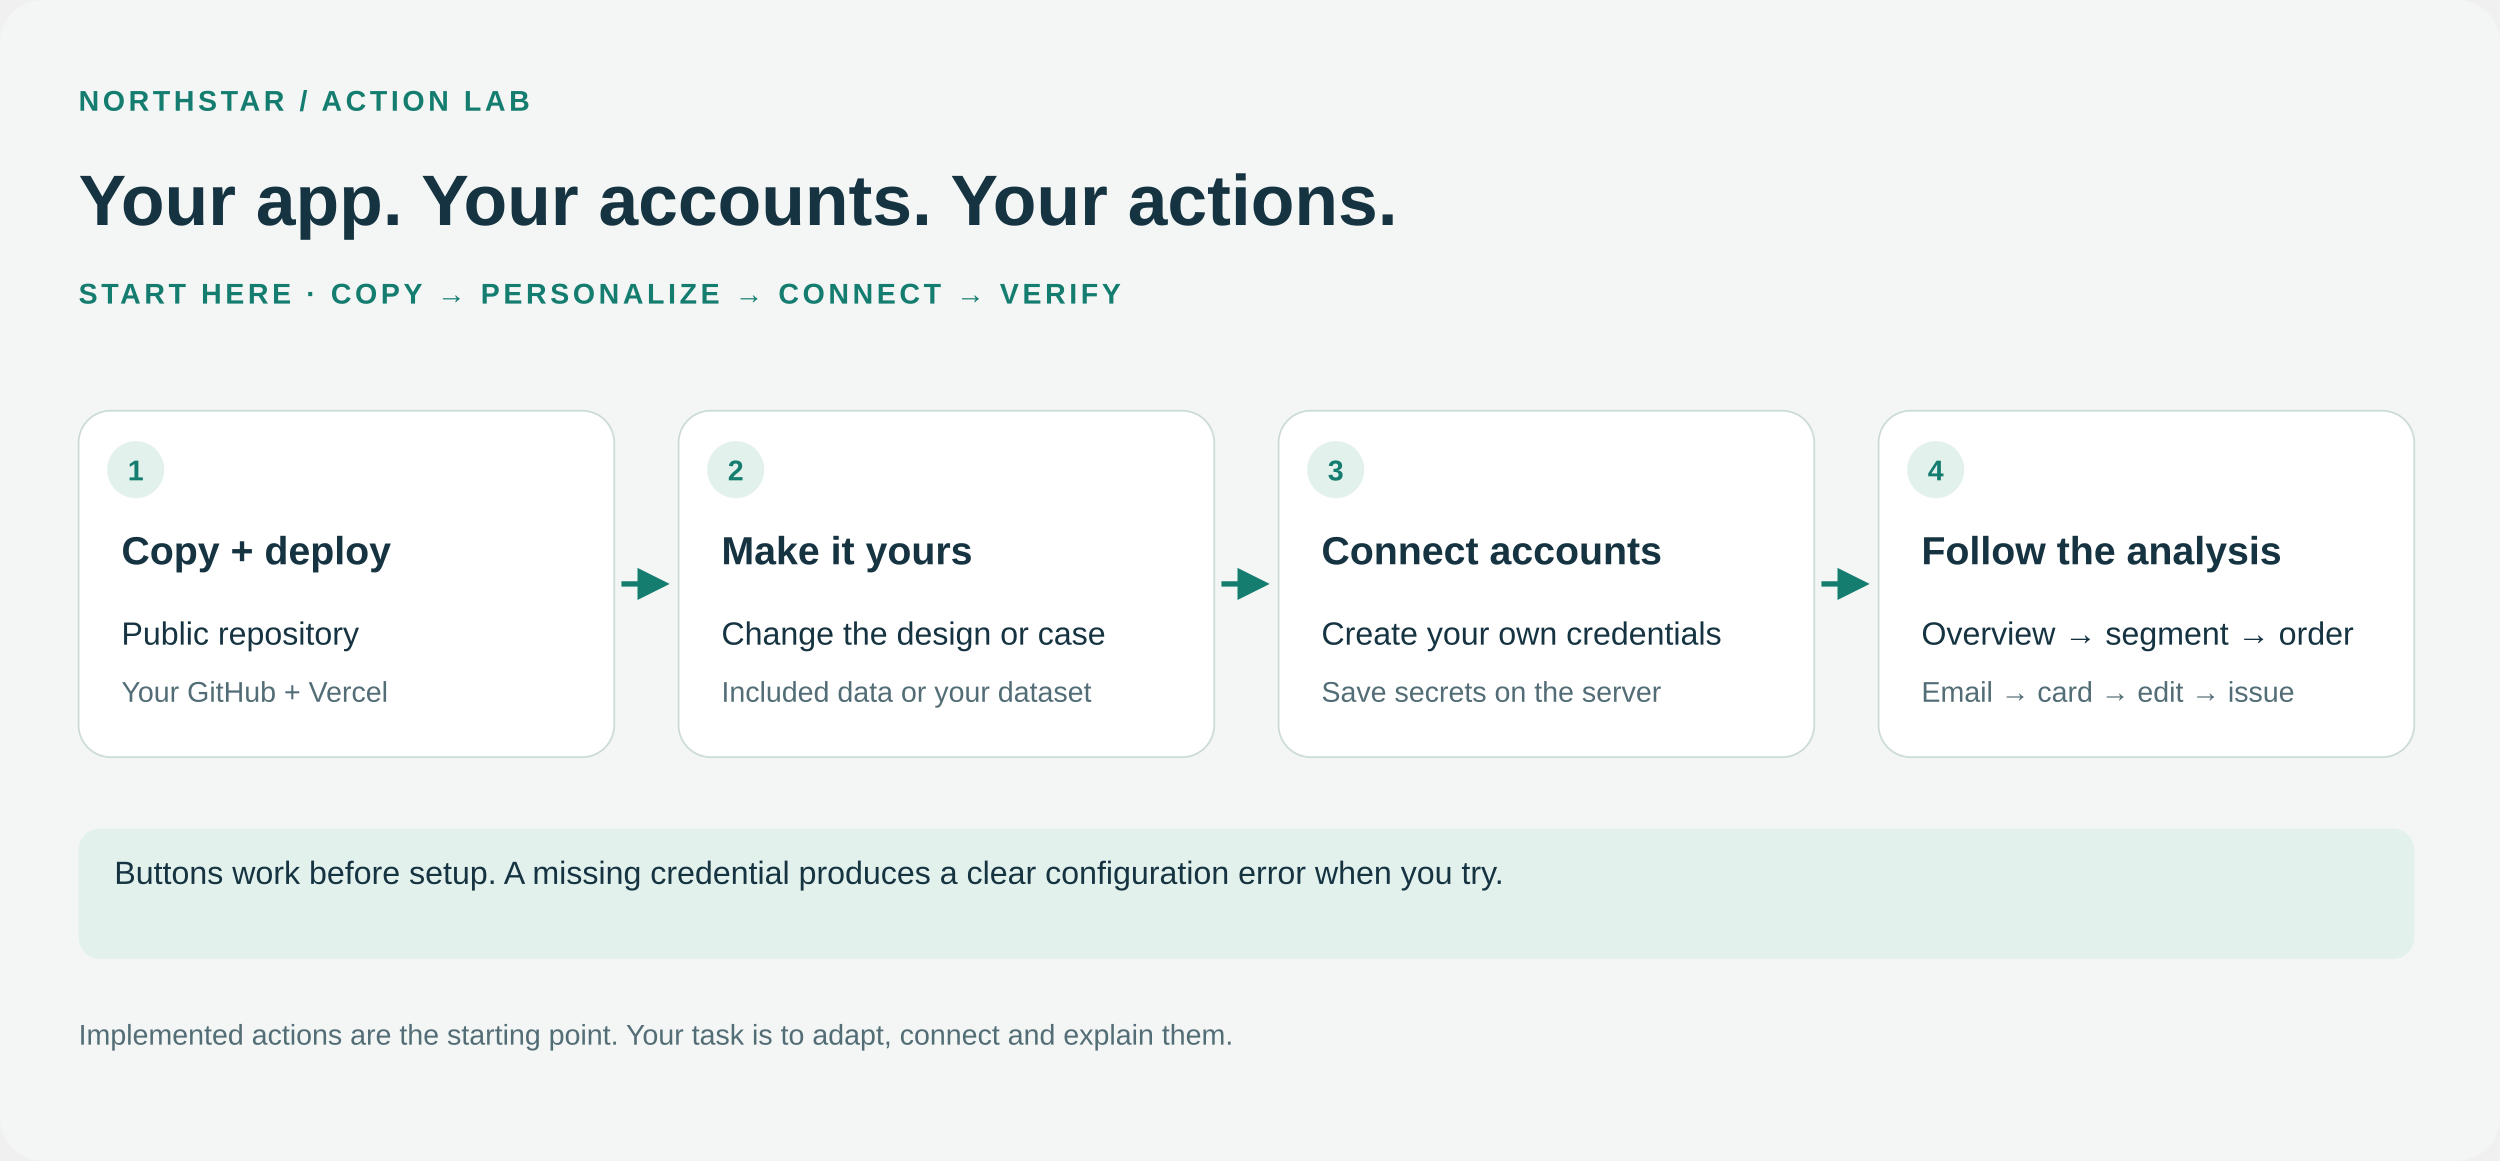
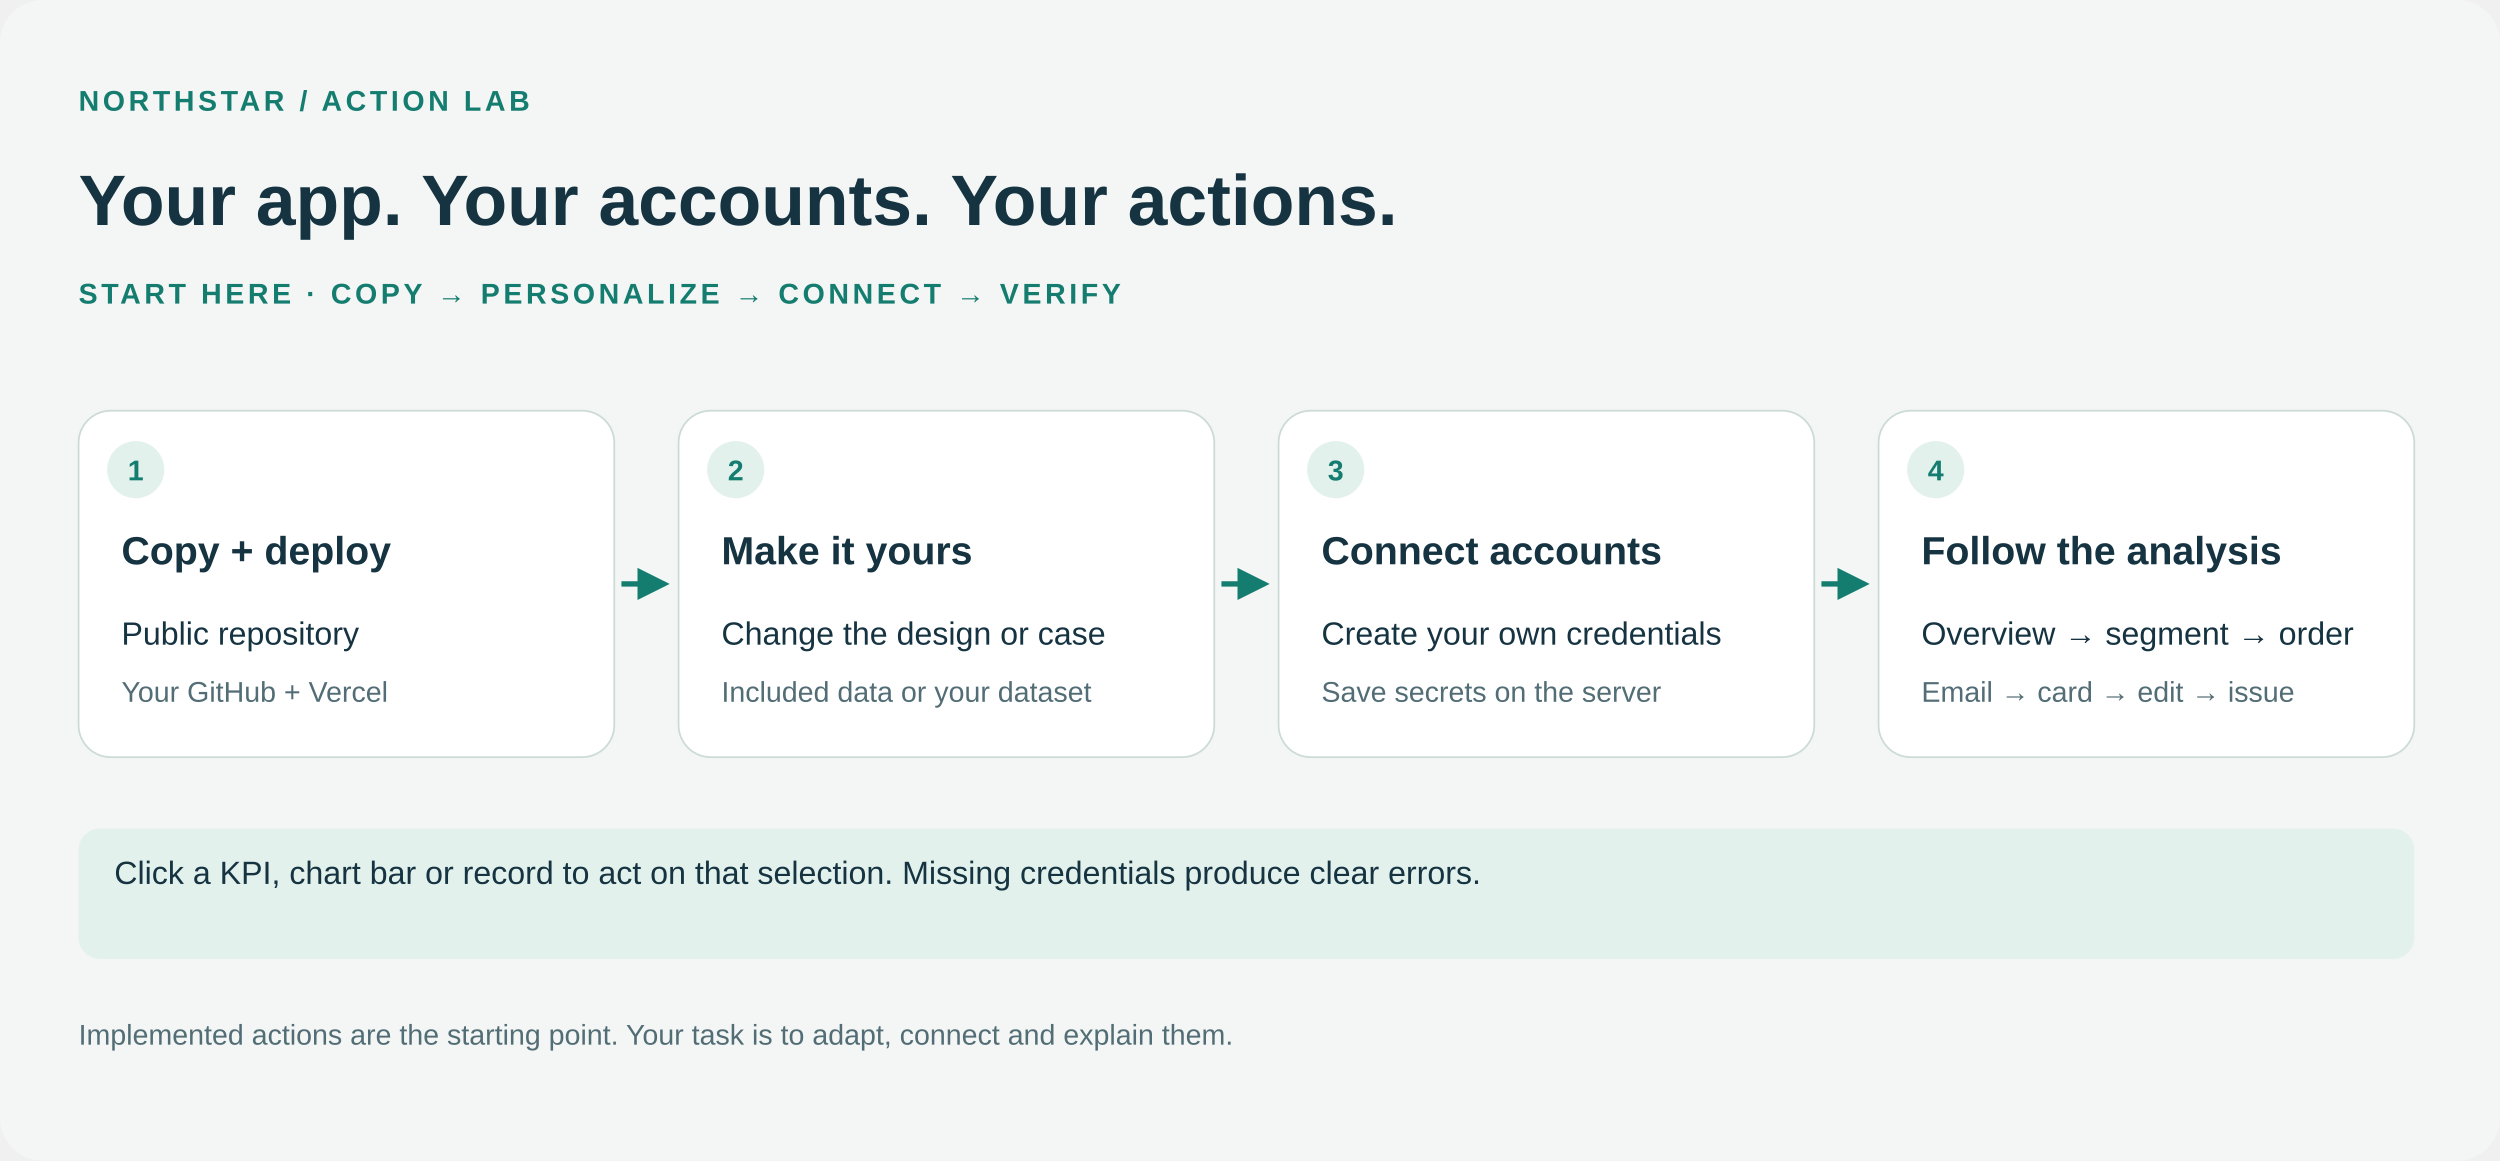
<svg xmlns="http://www.w3.org/2000/svg" viewBox="0 0 1400 650" role="img" aria-labelledby="title desc">
  <defs>
    <marker id="arrow" markerWidth="6" markerHeight="6" refX="5" refY="3" orient="auto">
      <path d="M0 0 L6 3 L0 6" fill="#147d70" />
    </marker>
  </defs>
  <style>text{font-family:Arial,Helvetica,sans-serif;fill:#153341}.eyebrow{font-size:16px;letter-spacing:2px;fill:#147d70;font-weight:700}.title{font-size:40px;font-weight:700}.heading{font-size:22px;font-weight:700}.body{font-size:18px}.small{font-size:16px;fill:#526d75}.number{font-size:16px;font-weight:700;fill:#147d70}.note{font-size:20px}</style>
  <rect width="1400" height="650" rx="24" fill="#f3f6f4" />
  <text x="44" y="62" class="eyebrow">NORTHSTAR / ACTION LAB</text>
  <text x="44" y="126" class="title">Your app. Your accounts. Your actions.</text>
  <text x="44" y="170" class="eyebrow">START HERE · COPY → PERSONALIZE → CONNECT → VERIFY</text>
  <rect x="44" y="230" width="300" height="194" rx="18" fill="white" stroke="#ccdbd8" />
  <circle cx="76" cy="263" r="16" fill="#e3f1ec" />
  <text x="76" y="269" text-anchor="middle" class="number">1</text>
  <text x="68" y="316" class="heading">Copy + deploy</text>
  <text x="68" y="361" class="body">Public repository</text>
  <text x="68" y="393" class="small">Your GitHub + Vercel</text>
  <path d="M 348 327 H 372" fill="none" stroke="#147d70" stroke-width="3" marker-end="url(#arrow)" />
  <rect x="380" y="230" width="300" height="194" rx="18" fill="white" stroke="#ccdbd8" />
  <circle cx="412" cy="263" r="16" fill="#e3f1ec" />
  <text x="412" y="269" text-anchor="middle" class="number">2</text>
  <text x="404" y="316" class="heading">Make it yours</text>
  <text x="404" y="361" class="body">Change the design or case</text>
  <text x="404" y="393" class="small">Included data or your dataset</text>
  <path d="M 684 327 H 708" fill="none" stroke="#147d70" stroke-width="3" marker-end="url(#arrow)" />
  <rect x="716" y="230" width="300" height="194" rx="18" fill="white" stroke="#ccdbd8" />
  <circle cx="748" cy="263" r="16" fill="#e3f1ec" />
  <text x="748" y="269" text-anchor="middle" class="number">3</text>
  <text x="740" y="316" class="heading">Connect accounts</text>
  <text x="740" y="361" class="body">Create your own credentials</text>
  <text x="740" y="393" class="small">Save secrets on the server</text>
  <path d="M 1020 327 H 1044" fill="none" stroke="#147d70" stroke-width="3" marker-end="url(#arrow)" />
  <rect x="1052" y="230" width="300" height="194" rx="18" fill="white" stroke="#ccdbd8" />
  <circle cx="1084" cy="263" r="16" fill="#e3f1ec" />
  <text x="1084" y="269" text-anchor="middle" class="number">4</text>
  <text x="1076" y="316" class="heading">Follow the analysis</text>
  <text x="1076" y="361" class="body">Overview → segment → order</text>
  <text x="1076" y="393" class="small">Email → card → edit → issue</text>
  <rect x="44" y="464" width="1308" height="73" rx="12" fill="#e3f1ec" />
-   <text x="64" y="495" class="body">Buttons work before setup. A missing credential produces a clear configuration error when you try.</text>
+   <text x="64" y="495" class="body">Click a KPI, chart bar or record to act on that selection. Missing credentials produce clear errors.</text>
  <text x="44" y="585" class="small">Implemented actions are the starting point. Your task is to adapt, connect and explain them.</text>
</svg>
